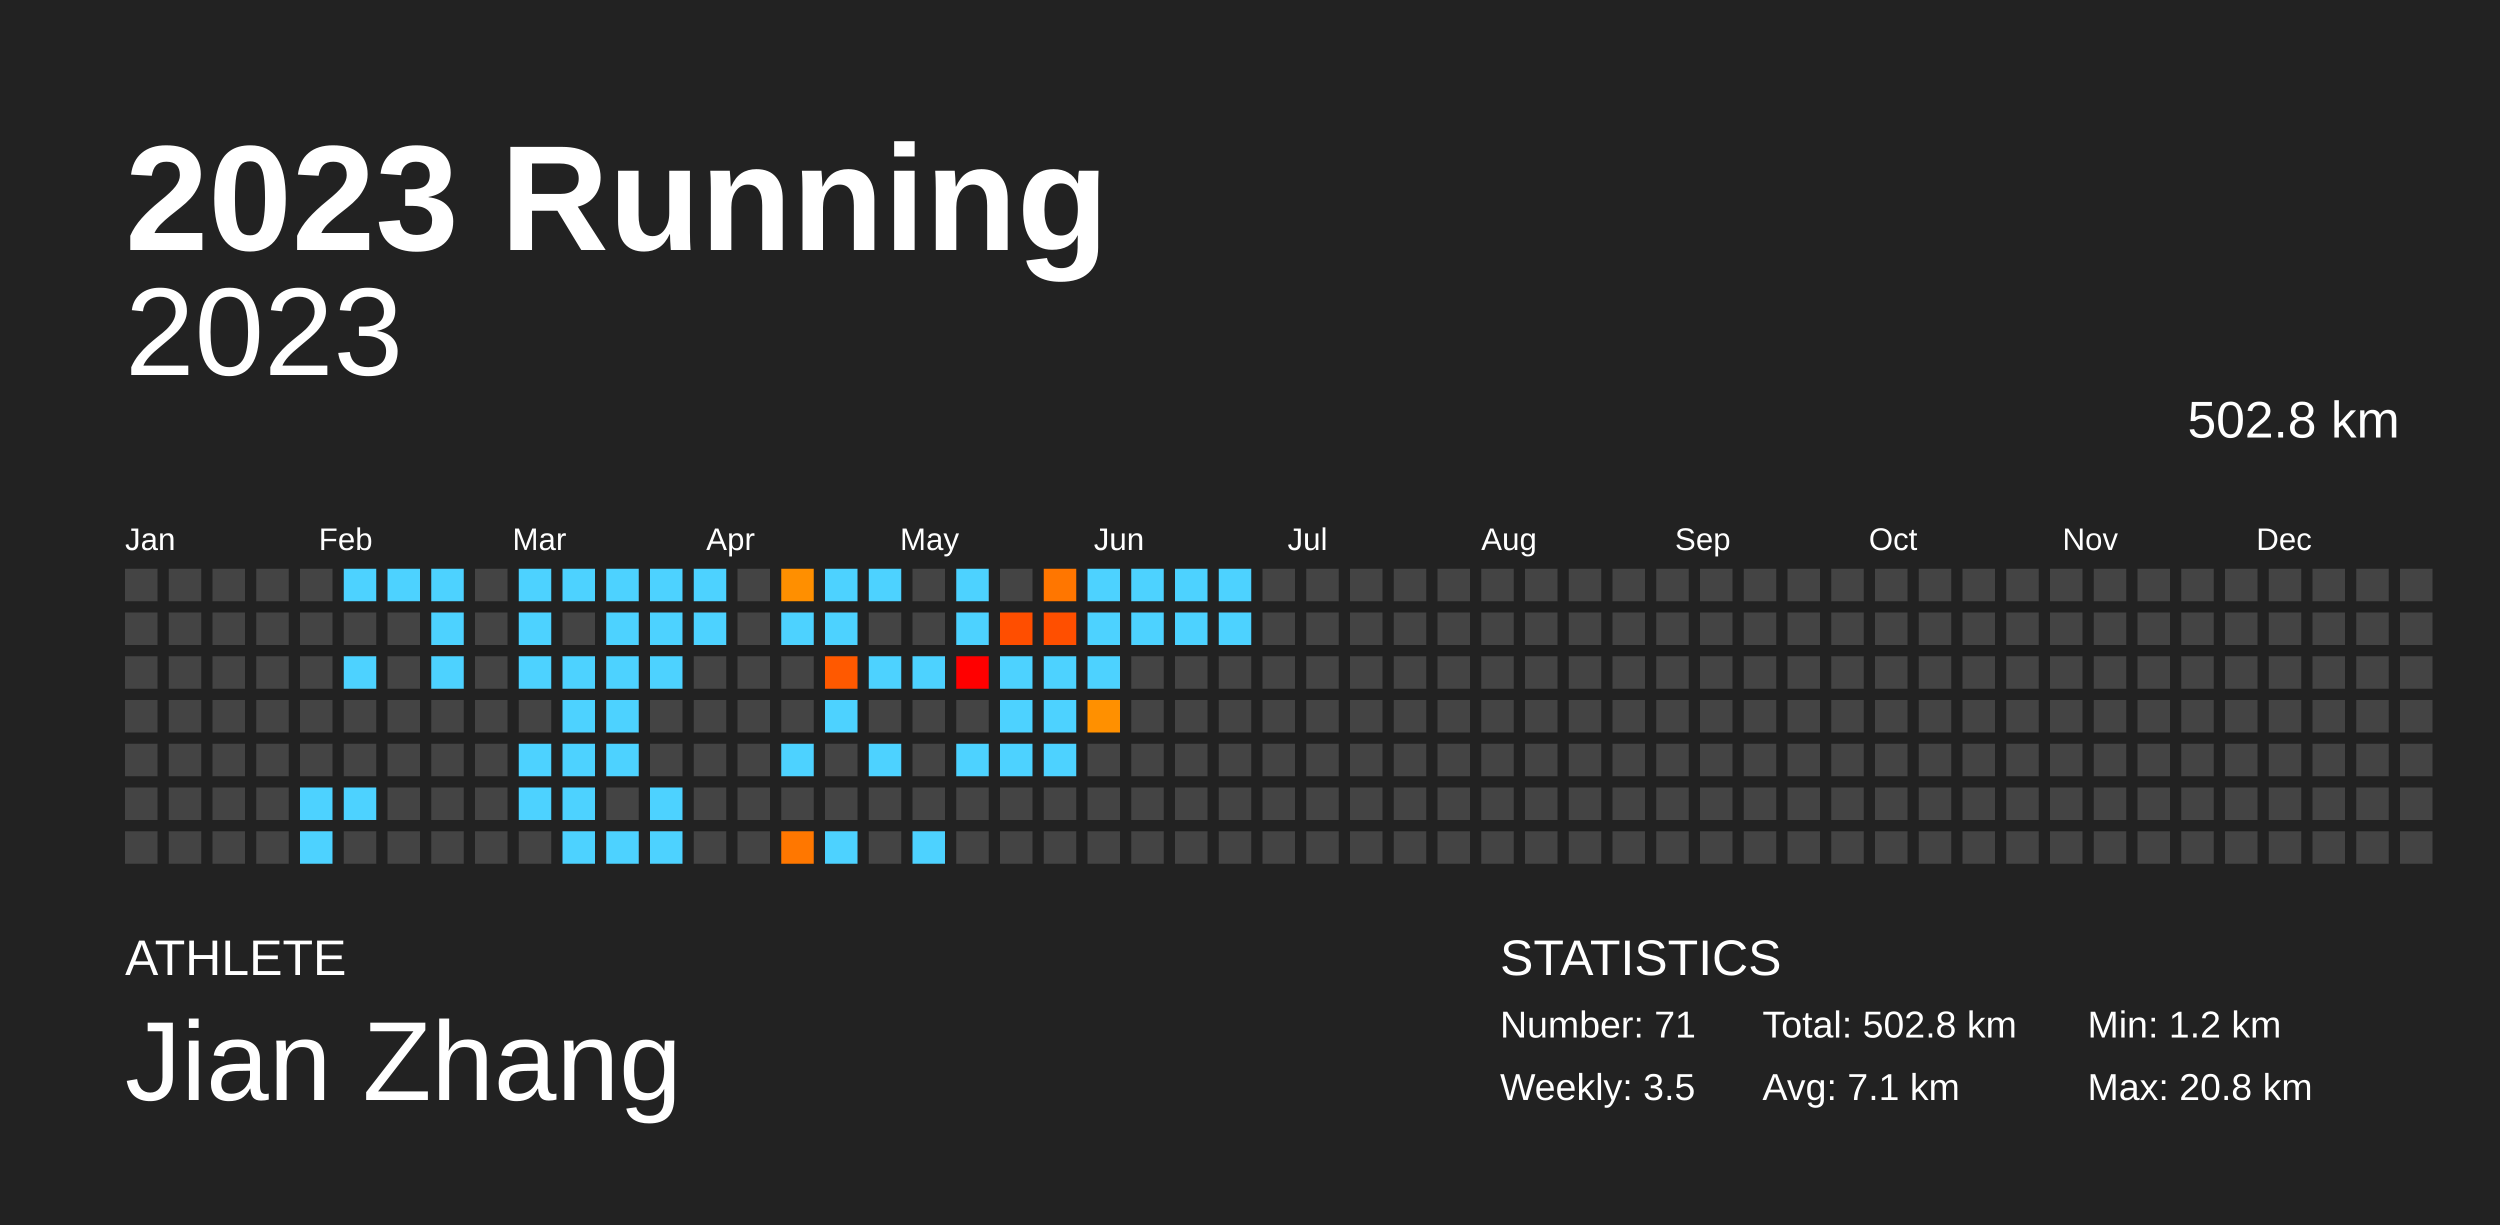
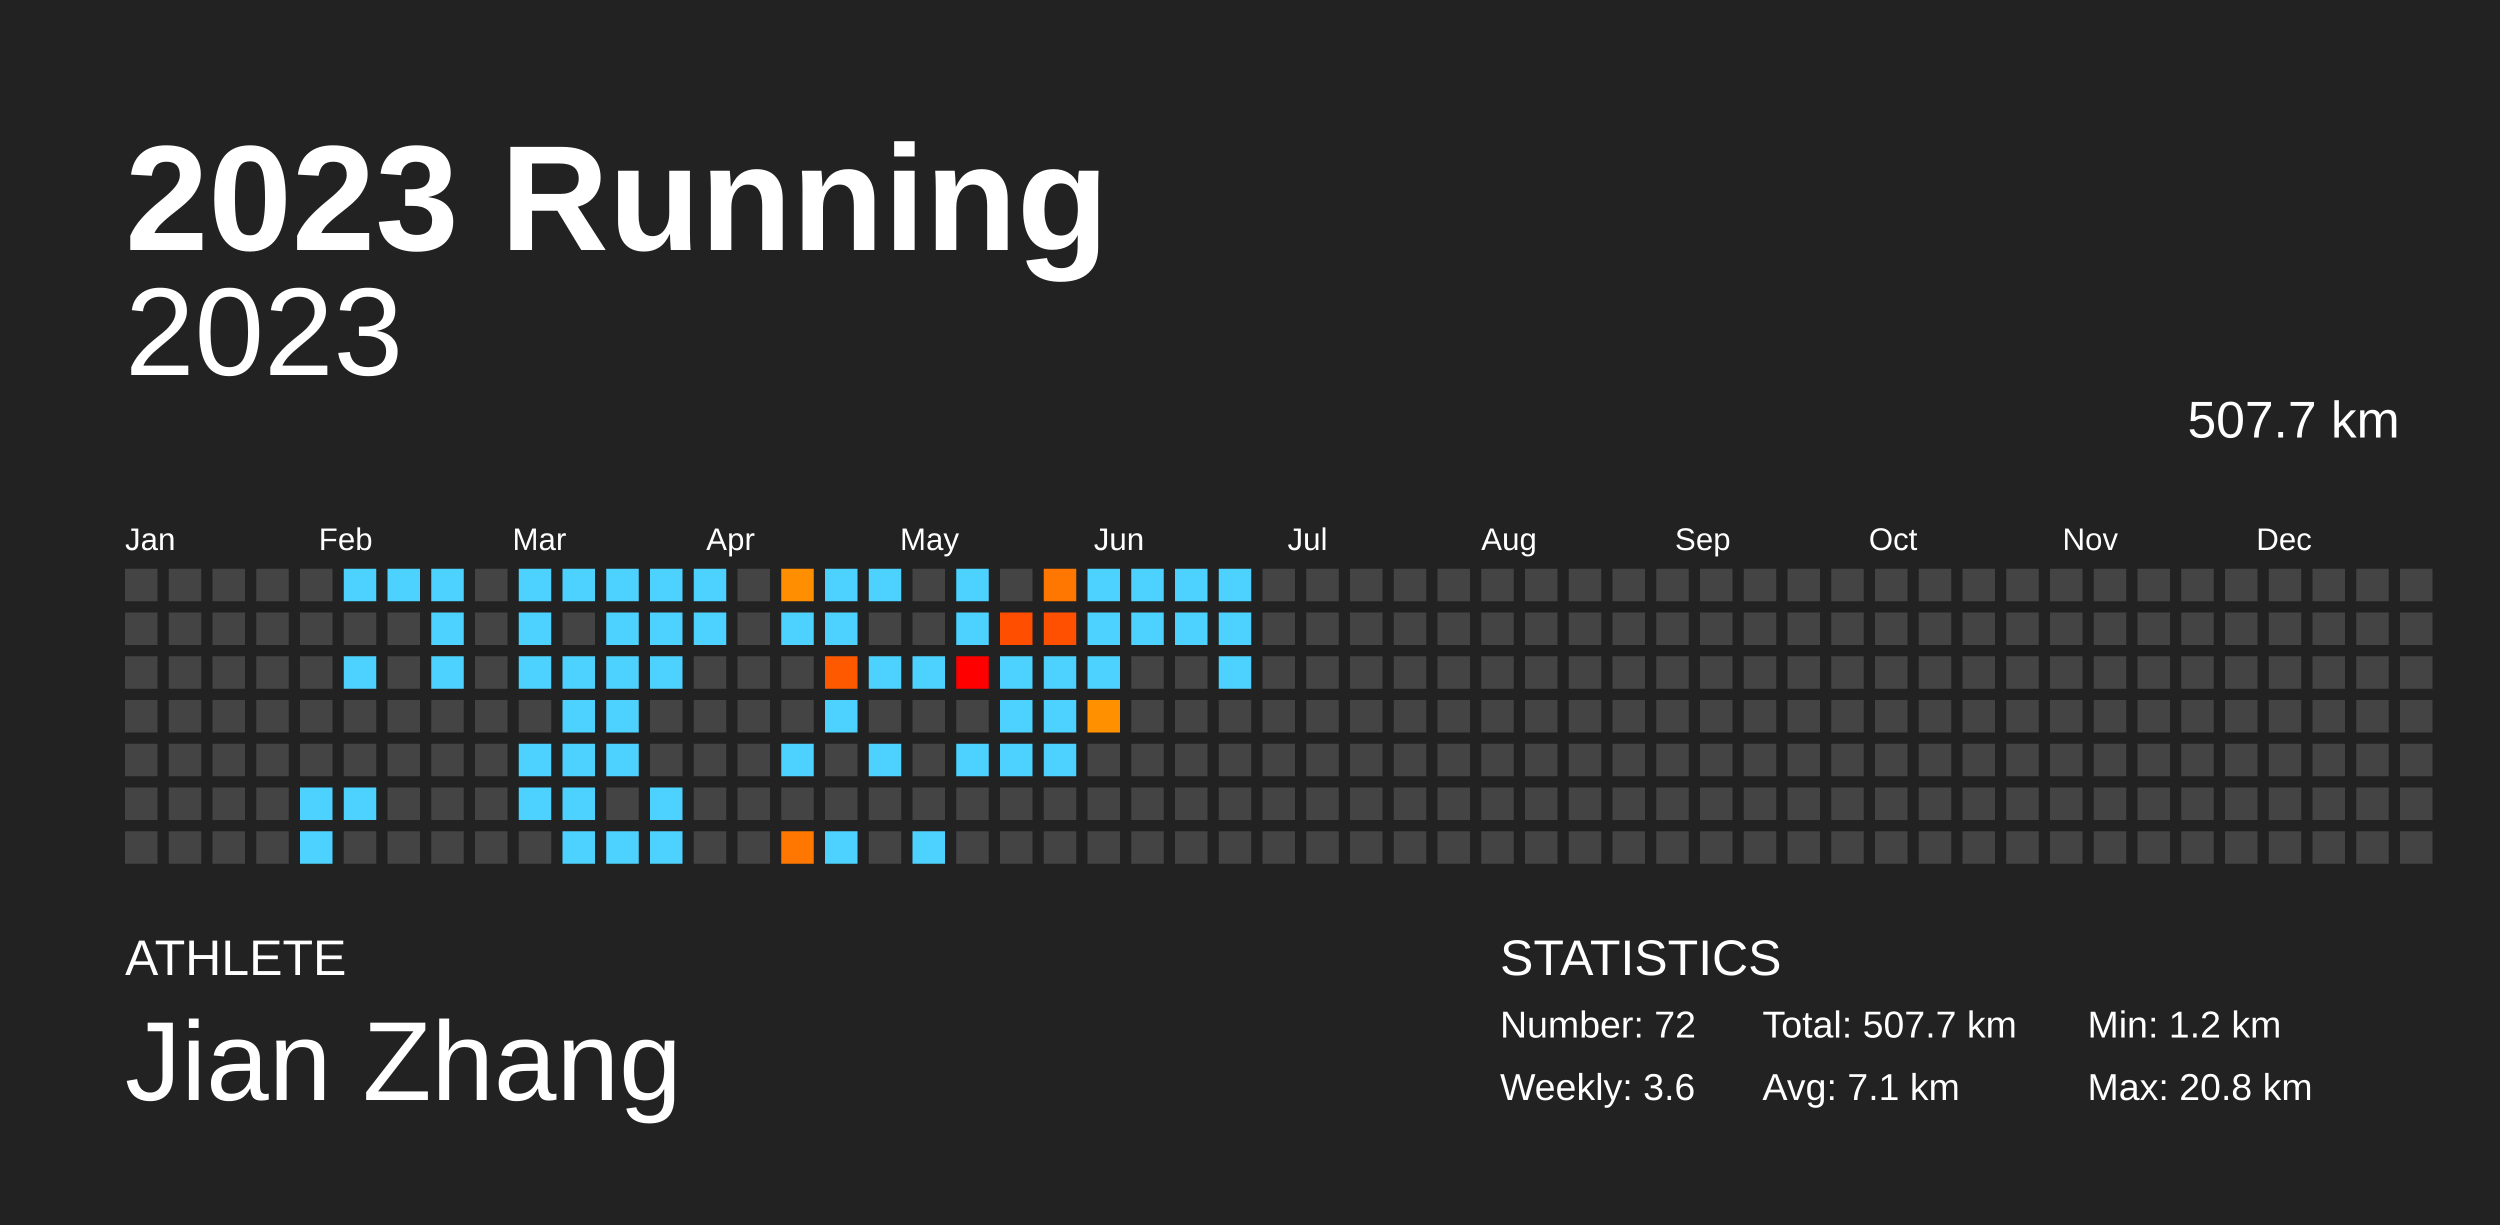
<svg xmlns="http://www.w3.org/2000/svg" baseProfile="full" height="98mm" version="1.1" viewBox="0,0,200,98" width="200mm">
  <defs />
  <rect fill="#222222" height="98" width="200" x="0" y="0" />
  <text fill="#FFFFFF" style="font-size:12px; font-family:Arial; font-weight:bold;" x="10" y="20">2023 Running</text>
  <text fill="#FFFFFF" style="font-size:4px; font-family:Arial" x="10" y="78">ATHLETE</text>
  <text fill="#FFFFFF" style="font-size:9px; font-family:Arial" x="10" y="88">Jian Zhang</text>
  <text fill="#FFFFFF" style="font-size:4px; font-family:Arial" x="120" y="78">STATISTICS</text>
-   <text fill="#FFFFFF" style="font-size:3px; font-family:Arial" x="120" y="83">Number: 71</text>
-   <text fill="#FFFFFF" style="font-size:3px; font-family:Arial" x="120" y="88">Weekly: 3.5</text>
-   <text fill="#FFFFFF" style="font-size:3px; font-family:Arial" x="141" y="83">Total: 502.8 km</text>
+   <text fill="#FFFFFF" style="font-size:3px; font-family:Arial" x="120" y="83">Number: 72</text>
+   <text fill="#FFFFFF" style="font-size:3px; font-family:Arial" x="120" y="88">Weekly: 3.6</text>
+   <text fill="#FFFFFF" style="font-size:3px; font-family:Arial" x="141" y="83">Total: 507.7 km</text>
  <text fill="#FFFFFF" style="font-size:3px; font-family:Arial" x="141" y="88">Avg: 7.1 km</text>
  <text fill="#FFFFFF" style="font-size:3px; font-family:Arial" x="167" y="83">Min: 1.2 km</text>
  <text fill="#FFFFFF" style="font-size:3px; font-family:Arial" x="167" y="88">Max: 20.8 km</text>
  <text alignment-baseline="hanging" fill="#FFFFFF" style="font-size:10.0px; font-family:Arial;" x="10" y="30">2023</text>
-   <text alignment-baseline="hanging" fill="#FFFFFF" style="font-size:4.125px; font-family:Arial;" x="175" y="35">502.8 km</text>
+   <text alignment-baseline="hanging" fill="#FFFFFF" style="font-size:4.125px; font-family:Arial;" x="175" y="35">507.7 km</text>
  <text fill="#FFFFFF" style="font-size:2.5px; font-family:Arial" x="10.0" y="44">Jan</text>
  <text fill="#FFFFFF" style="font-size:2.5px; font-family:Arial" x="25.5" y="44">Feb</text>
  <text fill="#FFFFFF" style="font-size:2.5px; font-family:Arial" x="41.0" y="44">Mar</text>
  <text fill="#FFFFFF" style="font-size:2.5px; font-family:Arial" x="56.5" y="44">Apr</text>
  <text fill="#FFFFFF" style="font-size:2.5px; font-family:Arial" x="72.0" y="44">May</text>
  <text fill="#FFFFFF" style="font-size:2.5px; font-family:Arial" x="87.5" y="44">Jun</text>
  <text fill="#FFFFFF" style="font-size:2.5px; font-family:Arial" x="103.0" y="44">Jul</text>
  <text fill="#FFFFFF" style="font-size:2.5px; font-family:Arial" x="118.5" y="44">Aug</text>
  <text fill="#FFFFFF" style="font-size:2.5px; font-family:Arial" x="134.0" y="44">Sep</text>
  <text fill="#FFFFFF" style="font-size:2.5px; font-family:Arial" x="149.5" y="44">Oct</text>
  <text fill="#FFFFFF" style="font-size:2.5px; font-family:Arial" x="165.0" y="44">Nov</text>
  <text fill="#FFFFFF" style="font-size:2.5px; font-family:Arial" x="180.5" y="44">Dec</text>
  <rect fill="#444444" height="2.6" width="2.6" x="10.0" y="45.5" />
  <rect fill="#444444" height="2.6" width="2.6" x="10.0" y="49.0" />
  <rect fill="#444444" height="2.6" width="2.6" x="10.0" y="52.5" />
  <rect fill="#444444" height="2.6" width="2.6" x="10.0" y="56.0" />
  <rect fill="#444444" height="2.6" width="2.6" x="10.0" y="59.5" />
  <rect fill="#444444" height="2.6" width="2.6" x="10.0" y="63.0" />
  <rect fill="#444444" height="2.6" width="2.6" x="10.0" y="66.5" />
  <rect fill="#444444" height="2.6" width="2.6" x="13.5" y="45.5" />
  <rect fill="#444444" height="2.6" width="2.6" x="13.5" y="49.0" />
  <rect fill="#444444" height="2.6" width="2.6" x="13.5" y="52.5" />
  <rect fill="#444444" height="2.6" width="2.6" x="13.5" y="56.0" />
  <rect fill="#444444" height="2.6" width="2.6" x="13.5" y="59.5" />
  <rect fill="#444444" height="2.6" width="2.6" x="13.5" y="63.0" />
  <rect fill="#444444" height="2.6" width="2.6" x="13.5" y="66.5" />
  <rect fill="#444444" height="2.6" width="2.6" x="17.0" y="45.5" />
  <rect fill="#444444" height="2.6" width="2.6" x="17.0" y="49.0" />
  <rect fill="#444444" height="2.6" width="2.6" x="17.0" y="52.5" />
  <rect fill="#444444" height="2.6" width="2.6" x="17.0" y="56.0" />
  <rect fill="#444444" height="2.6" width="2.6" x="17.0" y="59.5" />
  <rect fill="#444444" height="2.6" width="2.6" x="17.0" y="63.0" />
  <rect fill="#444444" height="2.6" width="2.6" x="17.0" y="66.5" />
  <rect fill="#444444" height="2.6" width="2.6" x="20.5" y="45.5" />
  <rect fill="#444444" height="2.6" width="2.6" x="20.5" y="49.0" />
  <rect fill="#444444" height="2.6" width="2.6" x="20.5" y="52.5" />
  <rect fill="#444444" height="2.6" width="2.6" x="20.5" y="56.0" />
  <rect fill="#444444" height="2.6" width="2.6" x="20.5" y="59.5" />
  <rect fill="#444444" height="2.6" width="2.6" x="20.5" y="63.0" />
  <rect fill="#444444" height="2.6" width="2.6" x="20.5" y="66.5" />
  <rect fill="#444444" height="2.6" width="2.6" x="24.0" y="45.5" />
  <rect fill="#444444" height="2.6" width="2.6" x="24.0" y="49.0" />
  <rect fill="#444444" height="2.6" width="2.6" x="24.0" y="52.5" />
  <rect fill="#444444" height="2.6" width="2.6" x="24.0" y="56.0" />
  <rect fill="#444444" height="2.6" width="2.6" x="24.0" y="59.5" />
  <rect fill="#4dd2ff" height="2.6" width="2.6" x="24.0" y="63.0" />
  <rect fill="#4dd2ff" height="2.6" width="2.6" x="24.0" y="66.5" />
  <rect fill="#4dd2ff" height="2.6" width="2.6" x="27.5" y="45.5" />
  <rect fill="#444444" height="2.6" width="2.6" x="27.5" y="49.0" />
  <rect fill="#4dd2ff" height="2.6" width="2.6" x="27.5" y="52.5" />
  <rect fill="#444444" height="2.6" width="2.6" x="27.5" y="56.0" />
  <rect fill="#444444" height="2.6" width="2.6" x="27.5" y="59.5" />
  <rect fill="#4dd2ff" height="2.6" width="2.6" x="27.5" y="63.0" />
  <rect fill="#444444" height="2.6" width="2.6" x="27.5" y="66.5" />
  <rect fill="#4dd2ff" height="2.6" width="2.6" x="31.0" y="45.5" />
  <rect fill="#444444" height="2.6" width="2.6" x="31.0" y="49.0" />
  <rect fill="#444444" height="2.6" width="2.6" x="31.0" y="52.5" />
  <rect fill="#444444" height="2.6" width="2.6" x="31.0" y="56.0" />
  <rect fill="#444444" height="2.6" width="2.6" x="31.0" y="59.5" />
  <rect fill="#444444" height="2.6" width="2.6" x="31.0" y="63.0" />
  <rect fill="#444444" height="2.6" width="2.6" x="31.0" y="66.5" />
  <rect fill="#4dd2ff" height="2.6" width="2.6" x="34.5" y="45.5" />
  <rect fill="#4dd2ff" height="2.6" width="2.6" x="34.5" y="49.0" />
  <rect fill="#4dd2ff" height="2.6" width="2.6" x="34.5" y="52.5" />
  <rect fill="#444444" height="2.6" width="2.6" x="34.5" y="56.0" />
  <rect fill="#444444" height="2.6" width="2.6" x="34.5" y="59.5" />
  <rect fill="#444444" height="2.6" width="2.6" x="34.5" y="63.0" />
  <rect fill="#444444" height="2.6" width="2.6" x="34.5" y="66.5" />
  <rect fill="#444444" height="2.6" width="2.6" x="38.0" y="45.5" />
  <rect fill="#444444" height="2.6" width="2.6" x="38.0" y="49.0" />
  <rect fill="#444444" height="2.6" width="2.6" x="38.0" y="52.5" />
  <rect fill="#444444" height="2.6" width="2.6" x="38.0" y="56.0" />
  <rect fill="#444444" height="2.6" width="2.6" x="38.0" y="59.5" />
  <rect fill="#444444" height="2.6" width="2.6" x="38.0" y="63.0" />
  <rect fill="#444444" height="2.6" width="2.6" x="38.0" y="66.5" />
  <rect fill="#4dd2ff" height="2.6" width="2.6" x="41.5" y="45.5" />
  <rect fill="#4dd2ff" height="2.6" width="2.6" x="41.5" y="49.0" />
  <rect fill="#4dd2ff" height="2.6" width="2.6" x="41.5" y="52.5" />
  <rect fill="#444444" height="2.6" width="2.6" x="41.5" y="56.0" />
  <rect fill="#4dd2ff" height="2.6" width="2.6" x="41.5" y="59.5" />
  <rect fill="#4dd2ff" height="2.6" width="2.6" x="41.5" y="63.0" />
  <rect fill="#444444" height="2.6" width="2.6" x="41.5" y="66.5" />
  <rect fill="#4dd2ff" height="2.6" width="2.6" x="45.0" y="45.5" />
  <rect fill="#444444" height="2.6" width="2.6" x="45.0" y="49.0" />
  <rect fill="#4dd2ff" height="2.6" width="2.6" x="45.0" y="52.5" />
  <rect fill="#4dd2ff" height="2.6" width="2.6" x="45.0" y="56.0" />
  <rect fill="#4dd2ff" height="2.6" width="2.6" x="45.0" y="59.5" />
  <rect fill="#4dd2ff" height="2.6" width="2.6" x="45.0" y="63.0" />
  <rect fill="#4dd2ff" height="2.6" width="2.6" x="45.0" y="66.5" />
  <rect fill="#4dd2ff" height="2.6" width="2.6" x="48.5" y="45.5" />
  <rect fill="#4dd2ff" height="2.6" width="2.6" x="48.5" y="49.0" />
  <rect fill="#4dd2ff" height="2.6" width="2.6" x="48.5" y="52.5" />
  <rect fill="#4dd2ff" height="2.6" width="2.6" x="48.5" y="56.0" />
  <rect fill="#4dd2ff" height="2.6" width="2.6" x="48.5" y="59.5" />
  <rect fill="#444444" height="2.6" width="2.6" x="48.5" y="63.0" />
  <rect fill="#4dd2ff" height="2.6" width="2.6" x="48.5" y="66.5" />
  <rect fill="#4dd2ff" height="2.6" width="2.6" x="52.0" y="45.5" />
  <rect fill="#4dd2ff" height="2.6" width="2.6" x="52.0" y="49.0" />
  <rect fill="#4dd2ff" height="2.6" width="2.6" x="52.0" y="52.5" />
  <rect fill="#444444" height="2.6" width="2.6" x="52.0" y="56.0" />
  <rect fill="#444444" height="2.6" width="2.6" x="52.0" y="59.5" />
  <rect fill="#4dd2ff" height="2.6" width="2.6" x="52.0" y="63.0" />
  <rect fill="#4dd2ff" height="2.6" width="2.6" x="52.0" y="66.5" />
  <rect fill="#4dd2ff" height="2.6" width="2.6" x="55.5" y="45.5" />
  <rect fill="#4dd2ff" height="2.6" width="2.6" x="55.5" y="49.0" />
  <rect fill="#444444" height="2.6" width="2.6" x="55.5" y="52.5" />
  <rect fill="#444444" height="2.6" width="2.6" x="55.5" y="56.0" />
  <rect fill="#444444" height="2.6" width="2.6" x="55.5" y="59.5" />
  <rect fill="#444444" height="2.6" width="2.6" x="55.5" y="63.0" />
  <rect fill="#444444" height="2.6" width="2.6" x="55.5" y="66.5" />
  <rect fill="#444444" height="2.6" width="2.6" x="59.0" y="45.5" />
  <rect fill="#444444" height="2.6" width="2.6" x="59.0" y="49.0" />
  <rect fill="#444444" height="2.6" width="2.6" x="59.0" y="52.5" />
  <rect fill="#444444" height="2.6" width="2.6" x="59.0" y="56.0" />
  <rect fill="#444444" height="2.6" width="2.6" x="59.0" y="59.5" />
  <rect fill="#444444" height="2.6" width="2.6" x="59.0" y="63.0" />
  <rect fill="#444444" height="2.6" width="2.6" x="59.0" y="66.5" />
  <rect fill="#ff8f00" height="2.6" width="2.6" x="62.5" y="45.5" />
  <rect fill="#4dd2ff" height="2.6" width="2.6" x="62.5" y="49.0" />
  <rect fill="#444444" height="2.6" width="2.6" x="62.5" y="52.5" />
  <rect fill="#444444" height="2.6" width="2.6" x="62.5" y="56.0" />
  <rect fill="#4dd2ff" height="2.6" width="2.6" x="62.5" y="59.5" />
  <rect fill="#444444" height="2.6" width="2.6" x="62.5" y="63.0" />
  <rect fill="#ff7700" height="2.6" width="2.6" x="62.5" y="66.5" />
  <rect fill="#4dd2ff" height="2.6" width="2.6" x="66.0" y="45.5" />
  <rect fill="#4dd2ff" height="2.6" width="2.6" x="66.0" y="49.0" />
  <rect fill="#ff5900" height="2.6" width="2.6" x="66.0" y="52.5" />
  <rect fill="#4dd2ff" height="2.6" width="2.6" x="66.0" y="56.0" />
  <rect fill="#444444" height="2.6" width="2.6" x="66.0" y="59.5" />
  <rect fill="#444444" height="2.6" width="2.6" x="66.0" y="63.0" />
  <rect fill="#4dd2ff" height="2.6" width="2.6" x="66.0" y="66.5" />
  <rect fill="#4dd2ff" height="2.6" width="2.6" x="69.5" y="45.5" />
  <rect fill="#444444" height="2.6" width="2.6" x="69.5" y="49.0" />
  <rect fill="#4dd2ff" height="2.6" width="2.6" x="69.5" y="52.5" />
  <rect fill="#444444" height="2.6" width="2.6" x="69.5" y="56.0" />
  <rect fill="#4dd2ff" height="2.6" width="2.6" x="69.5" y="59.5" />
  <rect fill="#444444" height="2.6" width="2.6" x="69.5" y="63.0" />
  <rect fill="#444444" height="2.6" width="2.6" x="69.5" y="66.5" />
  <rect fill="#444444" height="2.6" width="2.6" x="73.0" y="45.5" />
  <rect fill="#444444" height="2.6" width="2.6" x="73.0" y="49.0" />
  <rect fill="#4dd2ff" height="2.6" width="2.6" x="73.0" y="52.5" />
  <rect fill="#444444" height="2.6" width="2.6" x="73.0" y="56.0" />
  <rect fill="#444444" height="2.6" width="2.6" x="73.0" y="59.5" />
  <rect fill="#444444" height="2.6" width="2.6" x="73.0" y="63.0" />
  <rect fill="#4dd2ff" height="2.6" width="2.6" x="73.0" y="66.5" />
  <rect fill="#4dd2ff" height="2.6" width="2.6" x="76.5" y="45.5" />
  <rect fill="#4dd2ff" height="2.6" width="2.6" x="76.5" y="49.0" />
  <rect fill="red" height="2.6" width="2.6" x="76.5" y="52.5" />
  <rect fill="#444444" height="2.6" width="2.6" x="76.5" y="56.0" />
  <rect fill="#4dd2ff" height="2.6" width="2.6" x="76.5" y="59.5" />
  <rect fill="#444444" height="2.6" width="2.6" x="76.5" y="63.0" />
  <rect fill="#444444" height="2.6" width="2.6" x="76.5" y="66.5" />
  <rect fill="#444444" height="2.6" width="2.6" x="80.0" y="45.5" />
  <rect fill="#ff4e00" height="2.6" width="2.6" x="80.0" y="49.0" />
  <rect fill="#4dd2ff" height="2.6" width="2.6" x="80.0" y="52.5" />
  <rect fill="#4dd2ff" height="2.6" width="2.6" x="80.0" y="56.0" />
  <rect fill="#4dd2ff" height="2.6" width="2.6" x="80.0" y="59.5" />
  <rect fill="#444444" height="2.6" width="2.6" x="80.0" y="63.0" />
  <rect fill="#444444" height="2.6" width="2.6" x="80.0" y="66.5" />
  <rect fill="#ff7600" height="2.6" width="2.6" x="83.5" y="45.5" />
  <rect fill="#ff4f00" height="2.6" width="2.6" x="83.5" y="49.0" />
  <rect fill="#4dd2ff" height="2.6" width="2.6" x="83.5" y="52.5" />
  <rect fill="#4dd2ff" height="2.6" width="2.6" x="83.5" y="56.0" />
  <rect fill="#4dd2ff" height="2.6" width="2.6" x="83.5" y="59.5" />
  <rect fill="#444444" height="2.6" width="2.6" x="83.5" y="63.0" />
  <rect fill="#444444" height="2.6" width="2.6" x="83.5" y="66.5" />
  <rect fill="#4dd2ff" height="2.6" width="2.6" x="87.0" y="45.5" />
  <rect fill="#4dd2ff" height="2.6" width="2.6" x="87.0" y="49.0" />
  <rect fill="#4dd2ff" height="2.6" width="2.6" x="87.0" y="52.5" />
  <rect fill="#ff9000" height="2.6" width="2.6" x="87.0" y="56.0" />
  <rect fill="#444444" height="2.6" width="2.6" x="87.0" y="59.5" />
  <rect fill="#444444" height="2.6" width="2.6" x="87.0" y="63.0" />
  <rect fill="#444444" height="2.6" width="2.6" x="87.0" y="66.5" />
  <rect fill="#4dd2ff" height="2.6" width="2.6" x="90.5" y="45.5" />
  <rect fill="#4dd2ff" height="2.6" width="2.6" x="90.5" y="49.0" />
  <rect fill="#444444" height="2.6" width="2.6" x="90.5" y="52.5" />
  <rect fill="#444444" height="2.6" width="2.6" x="90.5" y="56.0" />
  <rect fill="#444444" height="2.6" width="2.6" x="90.5" y="59.5" />
  <rect fill="#444444" height="2.6" width="2.6" x="90.5" y="63.0" />
  <rect fill="#444444" height="2.6" width="2.6" x="90.5" y="66.5" />
  <rect fill="#4dd2ff" height="2.6" width="2.6" x="94.0" y="45.5" />
  <rect fill="#4dd2ff" height="2.6" width="2.6" x="94.0" y="49.0" />
  <rect fill="#444444" height="2.6" width="2.6" x="94.0" y="52.5" />
  <rect fill="#444444" height="2.6" width="2.6" x="94.0" y="56.0" />
  <rect fill="#444444" height="2.6" width="2.6" x="94.0" y="59.5" />
  <rect fill="#444444" height="2.6" width="2.6" x="94.0" y="63.0" />
  <rect fill="#444444" height="2.6" width="2.6" x="94.0" y="66.5" />
  <rect fill="#4dd2ff" height="2.6" width="2.6" x="97.5" y="45.5" />
  <rect fill="#4dd2ff" height="2.6" width="2.6" x="97.5" y="49.0" />
-   <rect fill="#444444" height="2.6" width="2.6" x="97.5" y="52.5" />
+   <rect fill="#4dd2ff" height="2.6" width="2.6" x="97.5" y="52.5" />
  <rect fill="#444444" height="2.6" width="2.6" x="97.5" y="56.0" />
  <rect fill="#444444" height="2.6" width="2.6" x="97.5" y="59.5" />
  <rect fill="#444444" height="2.6" width="2.6" x="97.5" y="63.0" />
  <rect fill="#444444" height="2.6" width="2.6" x="97.5" y="66.5" />
  <rect fill="#444444" height="2.6" width="2.6" x="101.0" y="45.5" />
  <rect fill="#444444" height="2.6" width="2.6" x="101.0" y="49.0" />
  <rect fill="#444444" height="2.6" width="2.6" x="101.0" y="52.5" />
  <rect fill="#444444" height="2.6" width="2.6" x="101.0" y="56.0" />
  <rect fill="#444444" height="2.6" width="2.6" x="101.0" y="59.5" />
  <rect fill="#444444" height="2.6" width="2.6" x="101.0" y="63.0" />
  <rect fill="#444444" height="2.6" width="2.6" x="101.0" y="66.5" />
  <rect fill="#444444" height="2.6" width="2.6" x="104.5" y="45.5" />
  <rect fill="#444444" height="2.6" width="2.6" x="104.5" y="49.0" />
  <rect fill="#444444" height="2.6" width="2.6" x="104.5" y="52.5" />
  <rect fill="#444444" height="2.6" width="2.6" x="104.5" y="56.0" />
  <rect fill="#444444" height="2.6" width="2.6" x="104.5" y="59.5" />
  <rect fill="#444444" height="2.6" width="2.6" x="104.5" y="63.0" />
  <rect fill="#444444" height="2.6" width="2.6" x="104.5" y="66.5" />
  <rect fill="#444444" height="2.6" width="2.6" x="108.0" y="45.5" />
  <rect fill="#444444" height="2.6" width="2.6" x="108.0" y="49.0" />
  <rect fill="#444444" height="2.6" width="2.6" x="108.0" y="52.5" />
  <rect fill="#444444" height="2.6" width="2.6" x="108.0" y="56.0" />
  <rect fill="#444444" height="2.6" width="2.6" x="108.0" y="59.5" />
  <rect fill="#444444" height="2.6" width="2.6" x="108.0" y="63.0" />
  <rect fill="#444444" height="2.6" width="2.6" x="108.0" y="66.5" />
  <rect fill="#444444" height="2.6" width="2.6" x="111.5" y="45.5" />
  <rect fill="#444444" height="2.6" width="2.6" x="111.5" y="49.0" />
  <rect fill="#444444" height="2.6" width="2.6" x="111.5" y="52.5" />
  <rect fill="#444444" height="2.6" width="2.6" x="111.5" y="56.0" />
  <rect fill="#444444" height="2.6" width="2.6" x="111.5" y="59.5" />
  <rect fill="#444444" height="2.6" width="2.6" x="111.5" y="63.0" />
  <rect fill="#444444" height="2.6" width="2.6" x="111.5" y="66.5" />
  <rect fill="#444444" height="2.6" width="2.6" x="115.0" y="45.5" />
  <rect fill="#444444" height="2.6" width="2.6" x="115.0" y="49.0" />
  <rect fill="#444444" height="2.6" width="2.6" x="115.0" y="52.5" />
  <rect fill="#444444" height="2.6" width="2.6" x="115.0" y="56.0" />
  <rect fill="#444444" height="2.6" width="2.6" x="115.0" y="59.5" />
  <rect fill="#444444" height="2.6" width="2.6" x="115.0" y="63.0" />
  <rect fill="#444444" height="2.6" width="2.6" x="115.0" y="66.5" />
  <rect fill="#444444" height="2.6" width="2.6" x="118.5" y="45.5" />
  <rect fill="#444444" height="2.6" width="2.6" x="118.5" y="49.0" />
  <rect fill="#444444" height="2.6" width="2.6" x="118.5" y="52.5" />
  <rect fill="#444444" height="2.6" width="2.6" x="118.5" y="56.0" />
  <rect fill="#444444" height="2.6" width="2.6" x="118.5" y="59.5" />
  <rect fill="#444444" height="2.6" width="2.6" x="118.5" y="63.0" />
  <rect fill="#444444" height="2.6" width="2.6" x="118.5" y="66.5" />
  <rect fill="#444444" height="2.6" width="2.6" x="122.0" y="45.5" />
  <rect fill="#444444" height="2.6" width="2.6" x="122.0" y="49.0" />
  <rect fill="#444444" height="2.6" width="2.6" x="122.0" y="52.5" />
  <rect fill="#444444" height="2.6" width="2.6" x="122.0" y="56.0" />
  <rect fill="#444444" height="2.6" width="2.6" x="122.0" y="59.5" />
  <rect fill="#444444" height="2.6" width="2.6" x="122.0" y="63.0" />
  <rect fill="#444444" height="2.6" width="2.6" x="122.0" y="66.5" />
  <rect fill="#444444" height="2.6" width="2.6" x="125.5" y="45.5" />
  <rect fill="#444444" height="2.6" width="2.6" x="125.5" y="49.0" />
  <rect fill="#444444" height="2.6" width="2.6" x="125.5" y="52.5" />
  <rect fill="#444444" height="2.6" width="2.6" x="125.5" y="56.0" />
  <rect fill="#444444" height="2.6" width="2.6" x="125.5" y="59.5" />
  <rect fill="#444444" height="2.6" width="2.6" x="125.5" y="63.0" />
  <rect fill="#444444" height="2.6" width="2.6" x="125.5" y="66.5" />
  <rect fill="#444444" height="2.6" width="2.6" x="129.0" y="45.5" />
  <rect fill="#444444" height="2.6" width="2.6" x="129.0" y="49.0" />
  <rect fill="#444444" height="2.6" width="2.6" x="129.0" y="52.5" />
  <rect fill="#444444" height="2.6" width="2.6" x="129.0" y="56.0" />
  <rect fill="#444444" height="2.6" width="2.6" x="129.0" y="59.5" />
  <rect fill="#444444" height="2.6" width="2.6" x="129.0" y="63.0" />
  <rect fill="#444444" height="2.6" width="2.6" x="129.0" y="66.5" />
  <rect fill="#444444" height="2.6" width="2.6" x="132.5" y="45.5" />
  <rect fill="#444444" height="2.6" width="2.6" x="132.5" y="49.0" />
  <rect fill="#444444" height="2.6" width="2.6" x="132.5" y="52.5" />
  <rect fill="#444444" height="2.6" width="2.6" x="132.5" y="56.0" />
  <rect fill="#444444" height="2.6" width="2.6" x="132.5" y="59.5" />
  <rect fill="#444444" height="2.6" width="2.6" x="132.5" y="63.0" />
  <rect fill="#444444" height="2.6" width="2.6" x="132.5" y="66.5" />
  <rect fill="#444444" height="2.6" width="2.6" x="136.0" y="45.5" />
  <rect fill="#444444" height="2.6" width="2.6" x="136.0" y="49.0" />
  <rect fill="#444444" height="2.6" width="2.6" x="136.0" y="52.5" />
  <rect fill="#444444" height="2.6" width="2.6" x="136.0" y="56.0" />
  <rect fill="#444444" height="2.6" width="2.6" x="136.0" y="59.5" />
  <rect fill="#444444" height="2.6" width="2.6" x="136.0" y="63.0" />
  <rect fill="#444444" height="2.6" width="2.6" x="136.0" y="66.5" />
  <rect fill="#444444" height="2.6" width="2.6" x="139.5" y="45.5" />
  <rect fill="#444444" height="2.6" width="2.6" x="139.5" y="49.0" />
  <rect fill="#444444" height="2.6" width="2.6" x="139.5" y="52.5" />
  <rect fill="#444444" height="2.6" width="2.6" x="139.5" y="56.0" />
  <rect fill="#444444" height="2.6" width="2.6" x="139.5" y="59.5" />
  <rect fill="#444444" height="2.6" width="2.6" x="139.5" y="63.0" />
  <rect fill="#444444" height="2.6" width="2.6" x="139.5" y="66.5" />
  <rect fill="#444444" height="2.6" width="2.6" x="143.0" y="45.5" />
  <rect fill="#444444" height="2.6" width="2.6" x="143.0" y="49.0" />
  <rect fill="#444444" height="2.6" width="2.6" x="143.0" y="52.5" />
  <rect fill="#444444" height="2.6" width="2.6" x="143.0" y="56.0" />
  <rect fill="#444444" height="2.6" width="2.6" x="143.0" y="59.5" />
  <rect fill="#444444" height="2.6" width="2.6" x="143.0" y="63.0" />
  <rect fill="#444444" height="2.6" width="2.6" x="143.0" y="66.5" />
  <rect fill="#444444" height="2.6" width="2.6" x="146.5" y="45.5" />
  <rect fill="#444444" height="2.6" width="2.6" x="146.5" y="49.0" />
  <rect fill="#444444" height="2.6" width="2.6" x="146.5" y="52.5" />
  <rect fill="#444444" height="2.6" width="2.6" x="146.5" y="56.0" />
  <rect fill="#444444" height="2.6" width="2.6" x="146.5" y="59.5" />
  <rect fill="#444444" height="2.6" width="2.6" x="146.5" y="63.0" />
  <rect fill="#444444" height="2.6" width="2.6" x="146.5" y="66.5" />
  <rect fill="#444444" height="2.6" width="2.6" x="150.0" y="45.5" />
  <rect fill="#444444" height="2.6" width="2.6" x="150.0" y="49.0" />
  <rect fill="#444444" height="2.6" width="2.6" x="150.0" y="52.5" />
  <rect fill="#444444" height="2.6" width="2.6" x="150.0" y="56.0" />
  <rect fill="#444444" height="2.6" width="2.6" x="150.0" y="59.5" />
  <rect fill="#444444" height="2.6" width="2.6" x="150.0" y="63.0" />
  <rect fill="#444444" height="2.6" width="2.6" x="150.0" y="66.5" />
  <rect fill="#444444" height="2.6" width="2.6" x="153.5" y="45.5" />
  <rect fill="#444444" height="2.6" width="2.6" x="153.5" y="49.0" />
  <rect fill="#444444" height="2.6" width="2.6" x="153.5" y="52.5" />
  <rect fill="#444444" height="2.6" width="2.6" x="153.5" y="56.0" />
  <rect fill="#444444" height="2.6" width="2.6" x="153.5" y="59.5" />
  <rect fill="#444444" height="2.6" width="2.6" x="153.5" y="63.0" />
  <rect fill="#444444" height="2.6" width="2.6" x="153.5" y="66.5" />
  <rect fill="#444444" height="2.6" width="2.6" x="157.0" y="45.5" />
  <rect fill="#444444" height="2.6" width="2.6" x="157.0" y="49.0" />
  <rect fill="#444444" height="2.6" width="2.6" x="157.0" y="52.5" />
  <rect fill="#444444" height="2.6" width="2.6" x="157.0" y="56.0" />
  <rect fill="#444444" height="2.6" width="2.6" x="157.0" y="59.5" />
  <rect fill="#444444" height="2.6" width="2.6" x="157.0" y="63.0" />
  <rect fill="#444444" height="2.6" width="2.6" x="157.0" y="66.5" />
  <rect fill="#444444" height="2.6" width="2.6" x="160.5" y="45.5" />
  <rect fill="#444444" height="2.6" width="2.6" x="160.5" y="49.0" />
  <rect fill="#444444" height="2.6" width="2.6" x="160.5" y="52.5" />
  <rect fill="#444444" height="2.6" width="2.6" x="160.5" y="56.0" />
  <rect fill="#444444" height="2.6" width="2.6" x="160.5" y="59.5" />
  <rect fill="#444444" height="2.6" width="2.6" x="160.5" y="63.0" />
  <rect fill="#444444" height="2.6" width="2.6" x="160.5" y="66.5" />
  <rect fill="#444444" height="2.6" width="2.6" x="164.0" y="45.5" />
  <rect fill="#444444" height="2.6" width="2.6" x="164.0" y="49.0" />
  <rect fill="#444444" height="2.6" width="2.6" x="164.0" y="52.5" />
  <rect fill="#444444" height="2.6" width="2.6" x="164.0" y="56.0" />
  <rect fill="#444444" height="2.6" width="2.6" x="164.0" y="59.5" />
  <rect fill="#444444" height="2.6" width="2.6" x="164.0" y="63.0" />
  <rect fill="#444444" height="2.6" width="2.6" x="164.0" y="66.5" />
  <rect fill="#444444" height="2.6" width="2.6" x="167.5" y="45.5" />
  <rect fill="#444444" height="2.6" width="2.6" x="167.5" y="49.0" />
  <rect fill="#444444" height="2.6" width="2.6" x="167.5" y="52.5" />
  <rect fill="#444444" height="2.6" width="2.6" x="167.5" y="56.0" />
  <rect fill="#444444" height="2.6" width="2.6" x="167.5" y="59.5" />
  <rect fill="#444444" height="2.6" width="2.6" x="167.5" y="63.0" />
  <rect fill="#444444" height="2.6" width="2.6" x="167.5" y="66.5" />
  <rect fill="#444444" height="2.6" width="2.6" x="171.0" y="45.5" />
  <rect fill="#444444" height="2.6" width="2.6" x="171.0" y="49.0" />
  <rect fill="#444444" height="2.6" width="2.6" x="171.0" y="52.5" />
  <rect fill="#444444" height="2.6" width="2.6" x="171.0" y="56.0" />
  <rect fill="#444444" height="2.6" width="2.6" x="171.0" y="59.5" />
  <rect fill="#444444" height="2.6" width="2.6" x="171.0" y="63.0" />
  <rect fill="#444444" height="2.6" width="2.6" x="171.0" y="66.5" />
  <rect fill="#444444" height="2.6" width="2.6" x="174.5" y="45.5" />
  <rect fill="#444444" height="2.6" width="2.6" x="174.5" y="49.0" />
  <rect fill="#444444" height="2.6" width="2.6" x="174.5" y="52.5" />
  <rect fill="#444444" height="2.6" width="2.6" x="174.5" y="56.0" />
  <rect fill="#444444" height="2.6" width="2.6" x="174.5" y="59.5" />
  <rect fill="#444444" height="2.6" width="2.6" x="174.5" y="63.0" />
  <rect fill="#444444" height="2.6" width="2.6" x="174.5" y="66.5" />
  <rect fill="#444444" height="2.6" width="2.6" x="178.0" y="45.5" />
  <rect fill="#444444" height="2.6" width="2.6" x="178.0" y="49.0" />
  <rect fill="#444444" height="2.6" width="2.6" x="178.0" y="52.5" />
  <rect fill="#444444" height="2.6" width="2.6" x="178.0" y="56.0" />
  <rect fill="#444444" height="2.6" width="2.6" x="178.0" y="59.5" />
  <rect fill="#444444" height="2.6" width="2.6" x="178.0" y="63.0" />
  <rect fill="#444444" height="2.6" width="2.6" x="178.0" y="66.5" />
  <rect fill="#444444" height="2.6" width="2.6" x="181.5" y="45.5" />
  <rect fill="#444444" height="2.6" width="2.6" x="181.5" y="49.0" />
  <rect fill="#444444" height="2.6" width="2.6" x="181.5" y="52.5" />
  <rect fill="#444444" height="2.6" width="2.6" x="181.5" y="56.0" />
  <rect fill="#444444" height="2.6" width="2.6" x="181.5" y="59.5" />
  <rect fill="#444444" height="2.6" width="2.6" x="181.5" y="63.0" />
  <rect fill="#444444" height="2.6" width="2.6" x="181.5" y="66.5" />
  <rect fill="#444444" height="2.6" width="2.6" x="185.0" y="45.5" />
  <rect fill="#444444" height="2.6" width="2.6" x="185.0" y="49.0" />
  <rect fill="#444444" height="2.6" width="2.6" x="185.0" y="52.5" />
  <rect fill="#444444" height="2.6" width="2.6" x="185.0" y="56.0" />
  <rect fill="#444444" height="2.6" width="2.6" x="185.0" y="59.5" />
  <rect fill="#444444" height="2.6" width="2.6" x="185.0" y="63.0" />
  <rect fill="#444444" height="2.6" width="2.6" x="185.0" y="66.5" />
  <rect fill="#444444" height="2.6" width="2.6" x="188.5" y="45.5" />
  <rect fill="#444444" height="2.6" width="2.6" x="188.5" y="49.0" />
  <rect fill="#444444" height="2.6" width="2.6" x="188.5" y="52.5" />
  <rect fill="#444444" height="2.6" width="2.6" x="188.5" y="56.0" />
  <rect fill="#444444" height="2.6" width="2.6" x="188.5" y="59.5" />
  <rect fill="#444444" height="2.6" width="2.6" x="188.5" y="63.0" />
  <rect fill="#444444" height="2.6" width="2.6" x="188.5" y="66.5" />
  <rect fill="#444444" height="2.6" width="2.6" x="192.0" y="45.5" />
  <rect fill="#444444" height="2.6" width="2.6" x="192.0" y="49.0" />
  <rect fill="#444444" height="2.6" width="2.6" x="192.0" y="52.5" />
  <rect fill="#444444" height="2.6" width="2.6" x="192.0" y="56.0" />
  <rect fill="#444444" height="2.6" width="2.6" x="192.0" y="59.5" />
  <rect fill="#444444" height="2.6" width="2.6" x="192.0" y="63.0" />
  <rect fill="#444444" height="2.6" width="2.6" x="192.0" y="66.5" />
</svg>
